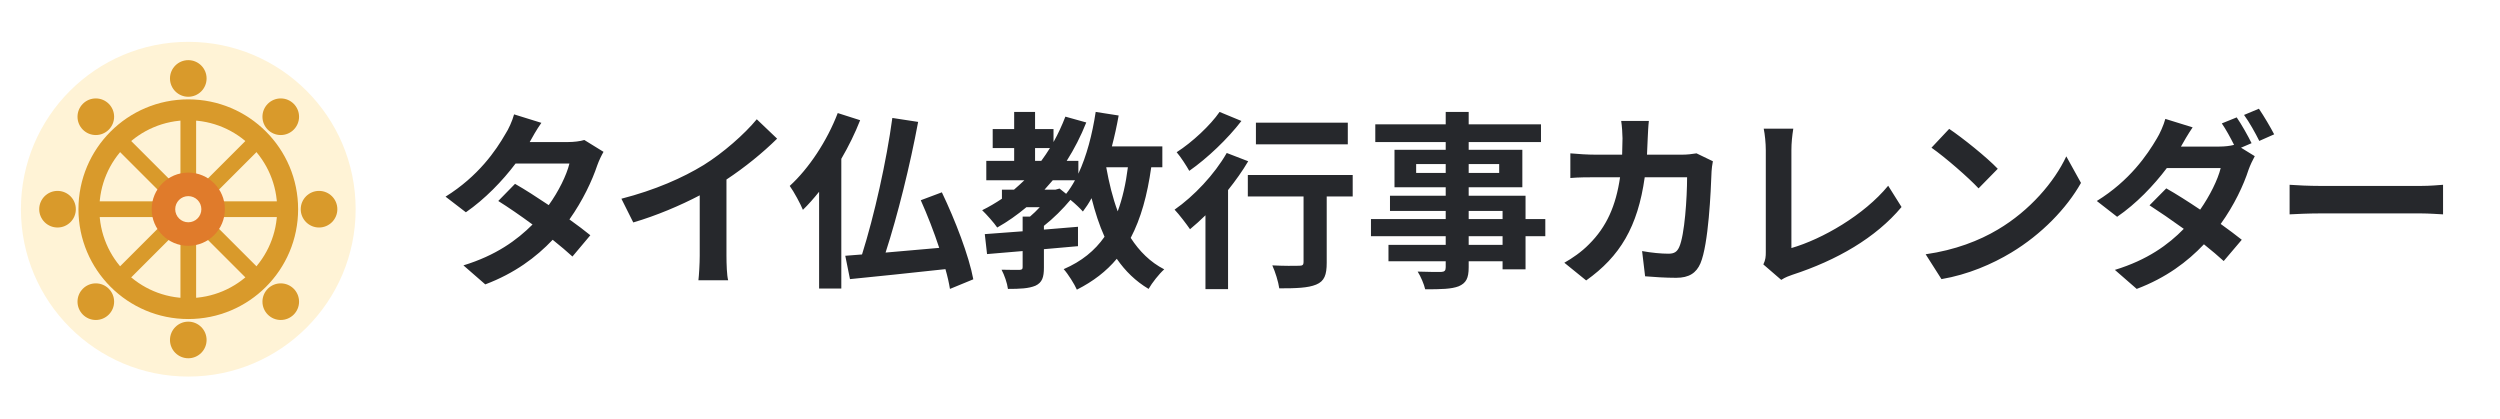
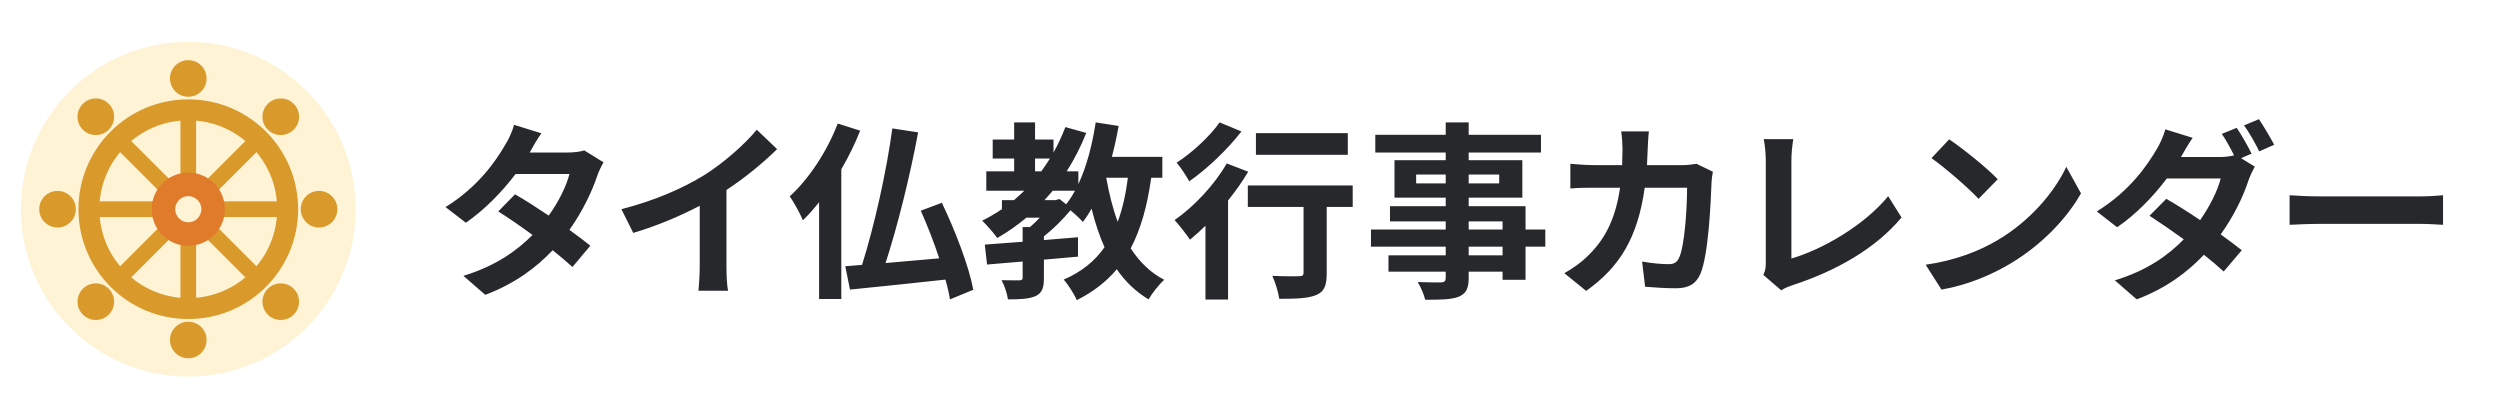
<svg xmlns="http://www.w3.org/2000/svg" viewBox="0 0 478 80" width="478" height="80" role="img" aria-label="タイ仏教行事カレンダー">
  <g transform="translate(4.00 8.00) scale(1)">
    <circle cx="32" cy="32" r="32" fill="#FFF3D6" />
    <circle cx="32" cy="32" r="19" fill="none" stroke="#D99A2B" stroke-width="4" />
    <path d="M32 32L51.00 32.00M32 32L45.44 45.44M32 32L32.00 51.00M32 32L18.56 45.44M32 32L13.00 32.00M32 32L18.56 18.56M32 32L32.00 13.00M32 32L45.44 18.56" stroke="#D99A2B" stroke-width="3" stroke-linecap="round" />
    <g fill="#D99A2B">
      <circle cx="57.00" cy="32.00" r="3.5" />
      <circle cx="49.68" cy="49.68" r="3.5" />
      <circle cx="32.00" cy="57.00" r="3.5" />
      <circle cx="14.32" cy="49.68" r="3.5" />
      <circle cx="7.00" cy="32.00" r="3.5" />
      <circle cx="14.32" cy="14.32" r="3.5" />
      <circle cx="32.00" cy="7.00" r="3.5" />
      <circle cx="49.68" cy="14.32" r="3.5" />
    </g>
    <circle cx="32" cy="32" r="7" fill="#E07B2B" />
    <circle cx="32" cy="32" r="2.5" fill="#FFF3D6" />
  </g>
-   <path d="M103.512 23.488 98.292 21.868C97.968 23.092 97.212 24.748 96.636 25.612C94.836 28.744 91.488 33.676 85.188 37.6L89.076 40.588C92.712 38.068 96.06 34.612 98.58 31.264H108.876C108.336 33.496 106.788 36.628 104.916 39.22C102.648 37.708 100.38 36.232 98.472 35.152L95.268 38.428C97.104 39.58 99.48 41.2 101.82 42.928C98.832 45.916 94.836 48.832 88.608 50.74L92.784 54.376C98.4 52.252 102.504 49.192 105.672 45.844C107.148 47.032 108.48 48.148 109.452 49.048L112.872 44.98C111.828 44.116 110.424 43.072 108.876 41.956C111.432 38.356 113.232 34.504 114.204 31.588C114.528 30.688 114.996 29.716 115.392 29.032L111.72 26.764C110.928 27.016 109.704 27.16 108.588 27.16H101.28C101.712 26.368 102.612 24.748 103.512 23.488Z M118.812 37.996 121.08 42.532C125.508 41.236 130.08 39.292 133.788 37.348V48.868C133.788 50.452 133.644 52.72 133.536 53.584H139.224C138.972 52.684 138.9 50.452 138.9 48.868V34.324C142.392 32.02 145.848 29.212 148.584 26.512L144.696 22.804C142.356 25.648 138.252 29.248 134.544 31.552C130.548 34.0 125.256 36.34 118.812 37.996Z M170.616 22.552C169.5 30.796 167.16 41.236 164.82 48.652L161.616 48.904L162.516 53.368C167.484 52.864 174.288 52.18 180.768 51.46C181.164 52.828 181.452 54.124 181.632 55.24L186.096 53.404C185.268 48.94 182.64 42.1 180.084 36.772L176.052 38.284C177.312 41.092 178.572 44.332 179.58 47.392L169.32 48.292C171.624 41.2 174.0 31.624 175.548 23.308ZM160.176 21.616C158.124 26.98 154.632 32.236 150.996 35.548C151.788 36.628 153.084 39.04 153.516 40.12C154.56 39.112 155.604 37.924 156.612 36.664V55.168H160.86V30.364C162.264 27.952 163.488 25.468 164.46 22.984Z M209.496 21.4C208.848 25.684 207.768 29.824 206.184 33.208V30.76H203.952C205.392 28.492 206.652 26.044 207.696 23.416L203.7 22.3C203.052 23.992 202.296 25.612 201.432 27.16V24.676H197.904V21.4H193.908V24.676H189.804V28.312H193.908V30.76H188.58V34.468H195.852C195.204 35.08 194.556 35.692 193.872 36.268H191.568V37.996C190.38 38.788 189.12 39.544 187.788 40.192C188.616 40.984 190.092 42.64 190.668 43.504C192.648 42.388 194.484 41.092 196.248 39.616H198.804C198.192 40.264 197.58 40.876 196.932 41.416H195.528V44.224L188.292 44.764L188.724 48.58L195.528 48.004V51.064C195.528 51.46 195.42 51.568 194.916 51.604C194.484 51.604 192.9 51.604 191.496 51.568C192.036 52.576 192.576 54.124 192.72 55.24C195.024 55.24 196.68 55.168 197.976 54.628C199.272 54.016 199.596 53.008 199.596 51.172V47.644L206.112 47.068V43.36L199.596 43.9V43.18C201.396 41.776 203.232 39.94 204.672 38.212C205.572 38.932 206.58 39.904 207.048 40.444C207.624 39.688 208.2 38.824 208.704 37.888C209.388 40.588 210.18 43.036 211.188 45.268C209.316 47.932 206.796 49.984 203.376 51.46C204.204 52.36 205.464 54.376 205.896 55.384C209.028 53.8 211.548 51.856 213.528 49.48C215.148 51.82 217.128 53.764 219.612 55.24C220.26 54.088 221.628 52.36 222.6 51.496C219.936 50.128 217.848 48.04 216.192 45.484C218.136 41.776 219.36 37.348 220.116 31.984H222.24V27.988H212.592C213.096 26.08 213.528 24.1 213.888 22.084ZM199.704 36.268 201.288 34.468H205.536C205.032 35.404 204.456 36.304 203.844 37.06L202.584 36.052L201.792 36.268ZM197.904 28.312H200.748C200.244 29.14 199.668 29.968 199.092 30.76H197.904ZM215.652 31.984C215.256 35.152 214.608 37.96 213.708 40.408C212.736 37.816 212.052 34.972 211.512 31.984Z M240.132 23.452V27.592H257.7V23.452ZM233.184 21.4C231.456 23.92 227.964 27.196 224.976 29.104C225.732 29.968 226.848 31.696 227.388 32.668C230.844 30.256 234.732 26.548 237.36 23.128ZM238.584 33.46V37.564H249.24V50.128C249.24 50.668 249.024 50.812 248.376 50.812C247.728 50.848 245.316 50.848 243.264 50.74C243.84 52.0 244.416 53.872 244.596 55.132C247.8 55.132 250.104 55.06 251.652 54.412C253.236 53.764 253.668 52.54 253.668 50.236V37.564H258.636V33.46ZM234.552 29.248C232.212 33.352 228.252 37.528 224.58 40.084C225.444 40.984 226.92 42.928 227.532 43.828C228.504 43.036 229.476 42.136 230.484 41.164V55.276H234.804V36.34C236.244 34.54 237.576 32.668 238.656 30.832Z M265.476 46.816V49.948H276.42V51.1C276.42 51.748 276.204 51.964 275.52 52.0C274.944 52.0 272.784 52.0 271.056 51.928C271.632 52.828 272.28 54.34 272.496 55.312C275.556 55.312 277.5 55.276 278.904 54.736C280.308 54.124 280.812 53.224 280.812 51.1V49.948H287.292V51.496H291.684V45.16H295.464V41.884H291.684V37.42H280.812V35.8H291.072V28.636H280.812V27.16H294.636V23.776H280.812V21.4H276.42V23.776H262.956V27.16H276.42V28.636H266.628V35.8H276.42V37.42H265.764V40.336H276.42V41.884H262.128V45.16H276.42V46.816ZM270.768 31.372H276.42V33.064H270.768ZM280.812 31.372H286.644V33.064H280.812ZM280.812 40.336H287.292V41.884H280.812ZM280.812 45.16H287.292V46.816H280.812Z M327.504 30.832 324.372 29.32C323.508 29.464 322.572 29.572 321.672 29.572H314.904L315.048 26.332C315.084 25.468 315.156 23.956 315.264 23.128H309.972C310.116 23.992 310.224 25.648 310.224 26.44L310.152 29.572H305.004C303.636 29.572 301.764 29.464 300.252 29.32V34.036C301.8 33.892 303.78 33.892 305.004 33.892H309.756C308.964 39.364 307.164 43.396 303.816 46.708C302.376 48.184 300.576 49.408 299.1 50.236L303.276 53.62C309.72 49.048 313.14 43.396 314.472 33.892H322.572C322.572 37.78 322.104 44.98 321.06 47.248C320.664 48.112 320.16 48.508 319.008 48.508C317.604 48.508 315.732 48.328 313.968 48.004L314.544 52.828C316.272 52.972 318.432 53.116 320.484 53.116C322.968 53.116 324.336 52.18 325.128 50.344C326.676 46.672 327.108 36.628 327.252 32.74C327.252 32.344 327.396 31.408 327.504 30.832Z M337.152 50.56 340.572 53.512C341.4 52.972 342.192 52.72 342.696 52.54C351.192 49.768 358.644 45.484 363.576 39.58L361.02 35.512C356.412 41.128 348.384 45.736 342.516 47.428C342.516 44.692 342.516 32.704 342.516 28.708C342.516 27.304 342.66 26.008 342.876 24.604H337.224C337.44 25.648 337.62 27.34 337.62 28.708C337.62 32.704 337.62 45.52 337.62 48.22C337.62 49.048 337.584 49.66 337.152 50.56Z M372.684 24.64 369.3 28.24C371.928 30.076 376.428 34.0 378.3 36.016L381.972 32.272C379.884 30.076 375.204 26.332 372.684 24.64ZM368.184 48.616 371.208 53.368C376.284 52.504 380.928 50.488 384.564 48.292C390.36 44.8 395.148 39.832 397.884 34.972L395.076 29.896C392.808 34.756 388.128 40.264 381.972 43.9C378.48 45.988 373.8 47.824 368.184 48.616Z M431.904 20.788 429.06 21.976C430.068 23.344 431.22 25.432 431.976 26.944L434.82 25.684C434.172 24.424 432.84 22.156 431.904 20.788ZM419.232 24.352 414.012 22.732C413.688 23.956 412.932 25.612 412.392 26.476C410.556 29.608 407.208 34.54 400.908 38.428L404.796 41.452C408.432 38.968 411.78 35.476 414.3 32.128H424.596C424.056 34.36 422.508 37.456 420.672 40.084C418.368 38.536 416.1 37.096 414.192 36.016L410.988 39.256C412.824 40.444 415.2 42.064 417.54 43.756C414.588 46.78 410.592 49.696 404.364 51.604L408.54 55.24C414.156 53.116 418.224 50.056 421.392 46.708C422.868 47.896 424.2 49.012 425.172 49.912L428.628 45.844C427.548 44.98 426.144 43.936 424.596 42.82C427.188 39.22 428.988 35.368 429.924 32.452C430.248 31.552 430.716 30.58 431.112 29.86L428.484 28.24L430.5 27.376C429.852 26.044 428.556 23.74 427.656 22.444L424.812 23.596C425.604 24.748 426.468 26.332 427.152 27.7C426.36 27.916 425.316 28.024 424.344 28.024H417.0C417.432 27.232 418.368 25.612 419.232 24.352Z M437.772 35.332V40.984C439.104 40.912 441.516 40.804 443.568 40.804C447.78 40.804 459.66 40.804 462.9 40.804C464.412 40.804 466.248 40.948 467.112 40.984V35.332C466.176 35.404 464.592 35.548 462.9 35.548C459.66 35.548 447.816 35.548 443.568 35.548C441.696 35.548 439.068 35.44 437.772 35.332Z" fill="#26282C" />
+   <path d="M103.512 25.488 98.292 23.868C97.968 25.092 97.212 26.748 96.636 27.612C94.836 30.744 91.488 35.676 85.188 39.6L89.076 42.588C92.712 40.068 96.06 36.612 98.58 33.264H108.876C108.336 35.496 106.788 38.628 104.916 41.22C102.648 39.708 100.38 38.232 98.472 37.152L95.268 40.428C97.104 41.58 99.48 43.2 101.82 44.928C98.832 47.916 94.836 50.832 88.608 52.74L92.784 56.376C98.4 54.252 102.504 51.192 105.672 47.844C107.148 49.032 108.48 50.148 109.452 51.048L112.872 46.98C111.828 46.116 110.424 45.072 108.876 43.956C111.432 40.356 113.232 36.504 114.204 33.588C114.528 32.688 114.996 31.716 115.392 31.032L111.72 28.764C110.928 29.016 109.704 29.16 108.588 29.16H101.28C101.712 28.368 102.612 26.748 103.512 25.488Z M118.812 39.996 121.08 44.532C125.508 43.236 130.08 41.292 133.788 39.348V50.868C133.788 52.452 133.644 54.72 133.536 55.584H139.224C138.972 54.684 138.9 52.452 138.9 50.868V36.324C142.392 34.02 145.848 31.212 148.584 28.512L144.696 24.804C142.356 27.648 138.252 31.248 134.544 33.552C130.548 36.0 125.256 38.34 118.812 39.996Z M170.616 24.552C169.5 32.796 167.16 43.236 164.82 50.652L161.616 50.904L162.516 55.368C167.484 54.864 174.288 54.18 180.768 53.46C181.164 54.828 181.452 56.124 181.632 57.24L186.096 55.404C185.268 50.94 182.64 44.1 180.084 38.772L176.052 40.284C177.312 43.092 178.572 46.332 179.58 49.392L169.32 50.292C171.624 43.2 174.0 33.624 175.548 25.308ZM160.176 23.616C158.124 28.98 154.632 34.236 150.996 37.548C151.788 38.628 153.084 41.04 153.516 42.12C154.56 41.112 155.604 39.924 156.612 38.664V57.168H160.86V32.364C162.264 29.952 163.488 27.468 164.46 24.984Z M209.496 23.4C208.848 27.684 207.768 31.824 206.184 35.208V32.76H203.952C205.392 30.492 206.652 28.044 207.696 25.416L203.7 24.3C203.052 25.992 202.296 27.612 201.432 29.16V26.676H197.904V23.4H193.908V26.676H189.804V30.312H193.908V32.76H188.58V36.468H195.852C195.204 37.08 194.556 37.692 193.872 38.268H191.568V39.996C190.38 40.788 189.12 41.544 187.788 42.192C188.616 42.984 190.092 44.64 190.668 45.504C192.648 44.388 194.484 43.092 196.248 41.616H198.804C198.192 42.264 197.58 42.876 196.932 43.416H195.528V46.224L188.292 46.764L188.724 50.58L195.528 50.004V53.064C195.528 53.46 195.42 53.568 194.916 53.604C194.484 53.604 192.9 53.604 191.496 53.568C192.036 54.576 192.576 56.124 192.72 57.24C195.024 57.24 196.68 57.168 197.976 56.628C199.272 56.016 199.596 55.008 199.596 53.172V49.644L206.112 49.068V45.36L199.596 45.9V45.18C201.396 43.776 203.232 41.94 204.672 40.212C205.572 40.932 206.58 41.904 207.048 42.444C207.624 41.688 208.2 40.824 208.704 39.888C209.388 42.588 210.18 45.036 211.188 47.268C209.316 49.932 206.796 51.984 203.376 53.46C204.204 54.36 205.464 56.376 205.896 57.384C209.028 55.8 211.548 53.856 213.528 51.48C215.148 53.82 217.128 55.764 219.612 57.24C220.26 56.088 221.628 54.36 222.6 53.496C219.936 52.128 217.848 50.04 216.192 47.484C218.136 43.776 219.36 39.348 220.116 33.984H222.24V29.988H212.592C213.096 28.08 213.528 26.1 213.888 24.084ZM199.704 38.268 201.288 36.468H205.536C205.032 37.404 204.456 38.304 203.844 39.06L202.584 38.052L201.792 38.268ZM197.904 30.312H200.748C200.244 31.14 199.668 31.968 199.092 32.76H197.904ZM215.652 33.984C215.256 37.152 214.608 39.96 213.708 42.408C212.736 39.816 212.052 36.972 211.512 33.984Z M240.132 25.452V29.592H257.7V25.452ZM233.184 23.4C231.456 25.92 227.964 29.196 224.976 31.104C225.732 31.968 226.848 33.696 227.388 34.668C230.844 32.256 234.732 28.548 237.36 25.128ZM238.584 35.46V39.564H249.24V52.128C249.24 52.668 249.024 52.812 248.376 52.812C247.728 52.848 245.316 52.848 243.264 52.74C243.84 54.0 244.416 55.872 244.596 57.132C247.8 57.132 250.104 57.06 251.652 56.412C253.236 55.764 253.668 54.54 253.668 52.236V39.564H258.636V35.46ZM234.552 31.248C232.212 35.352 228.252 39.528 224.58 42.084C225.444 42.984 226.92 44.928 227.532 45.828C228.504 45.036 229.476 44.136 230.484 43.164V57.276H234.804V38.34C236.244 36.54 237.576 34.668 238.656 32.832Z M265.476 48.816V51.948H276.42V53.1C276.42 53.748 276.204 53.964 275.52 54.0C274.944 54.0 272.784 54.0 271.056 53.928C271.632 54.828 272.28 56.34 272.496 57.312C275.556 57.312 277.5 57.276 278.904 56.736C280.308 56.124 280.812 55.224 280.812 53.1V51.948H287.292V53.496H291.684V47.16H295.464V43.884H291.684V39.42H280.812V37.8H291.072V30.636H280.812V29.16H294.636V25.776H280.812V23.4H276.42V25.776H262.956V29.16H276.42V30.636H266.628V37.8H276.42V39.42H265.764V42.336H276.42V43.884H262.128V47.16H276.42V48.816ZM270.768 33.372H276.42V35.064H270.768ZM280.812 33.372H286.644V35.064H280.812ZM280.812 42.336H287.292V43.884H280.812ZM280.812 47.16H287.292V48.816H280.812Z M327.504 32.832 324.372 31.32C323.508 31.464 322.572 31.572 321.672 31.572H314.904L315.048 28.332C315.084 27.468 315.156 25.956 315.264 25.128H309.972C310.116 25.992 310.224 27.648 310.224 28.44L310.152 31.572H305.004C303.636 31.572 301.764 31.464 300.252 31.32V36.036C301.8 35.892 303.78 35.892 305.004 35.892H309.756C308.964 41.364 307.164 45.396 303.816 48.708C302.376 50.184 300.576 51.408 299.1 52.236L303.276 55.62C309.72 51.048 313.14 45.396 314.472 35.892H322.572C322.572 39.78 322.104 46.98 321.06 49.248C320.664 50.112 320.16 50.508 319.008 50.508C317.604 50.508 315.732 50.328 313.968 50.004L314.544 54.828C316.272 54.972 318.432 55.116 320.484 55.116C322.968 55.116 324.336 54.18 325.128 52.344C326.676 48.672 327.108 38.628 327.252 34.74C327.252 34.344 327.396 33.408 327.504 32.832Z M337.152 52.56 340.572 55.512C341.4 54.972 342.192 54.72 342.696 54.54C351.192 51.768 358.644 47.484 363.576 41.58L361.02 37.512C356.412 43.128 348.384 47.736 342.516 49.428C342.516 46.692 342.516 34.704 342.516 30.708C342.516 29.304 342.66 28.008 342.876 26.604H337.224C337.44 27.648 337.62 29.34 337.62 30.708C337.62 34.704 337.62 47.52 337.62 50.22C337.62 51.048 337.584 51.66 337.152 52.56Z M372.684 26.64 369.3 30.24C371.928 32.076 376.428 36.0 378.3 38.016L381.972 34.272C379.884 32.076 375.204 28.332 372.684 26.64ZM368.184 50.616 371.208 55.368C376.284 54.504 380.928 52.488 384.564 50.292C390.36 46.8 395.148 41.832 397.884 36.972L395.076 31.896C392.808 36.756 388.128 42.264 381.972 45.9C378.48 47.988 373.8 49.824 368.184 50.616Z M431.904 22.788 429.06 23.976C430.068 25.344 431.22 27.432 431.976 28.944L434.82 27.684C434.172 26.424 432.84 24.156 431.904 22.788ZM419.232 26.352 414.012 24.732C413.688 25.956 412.932 27.612 412.392 28.476C410.556 31.608 407.208 36.54 400.908 40.428L404.796 43.452C408.432 40.968 411.78 37.476 414.3 34.128H424.596C424.056 36.36 422.508 39.456 420.672 42.084C418.368 40.536 416.1 39.096 414.192 38.016L410.988 41.256C412.824 42.444 415.2 44.064 417.54 45.756C414.588 48.78 410.592 51.696 404.364 53.604L408.54 57.24C414.156 55.116 418.224 52.056 421.392 48.708C422.868 49.896 424.2 51.012 425.172 51.912L428.628 47.844C427.548 46.98 426.144 45.936 424.596 44.82C427.188 41.22 428.988 37.368 429.924 34.452C430.248 33.552 430.716 32.58 431.112 31.86L428.484 30.24L430.5 29.376C429.852 28.044 428.556 25.74 427.656 24.444L424.812 25.596C425.604 26.748 426.468 28.332 427.152 29.7C426.36 29.916 425.316 30.024 424.344 30.024H417.0C417.432 29.232 418.368 27.612 419.232 26.352Z M437.772 37.332V42.984C439.104 42.912 441.516 42.804 443.568 42.804C447.78 42.804 459.66 42.804 462.9 42.804C464.412 42.804 466.248 42.948 467.112 42.984V37.332C466.176 37.404 464.592 37.548 462.9 37.548C459.66 37.548 447.816 37.548 443.568 37.548C441.696 37.548 439.068 37.44 437.772 37.332Z" fill="#26282C" />
</svg>
